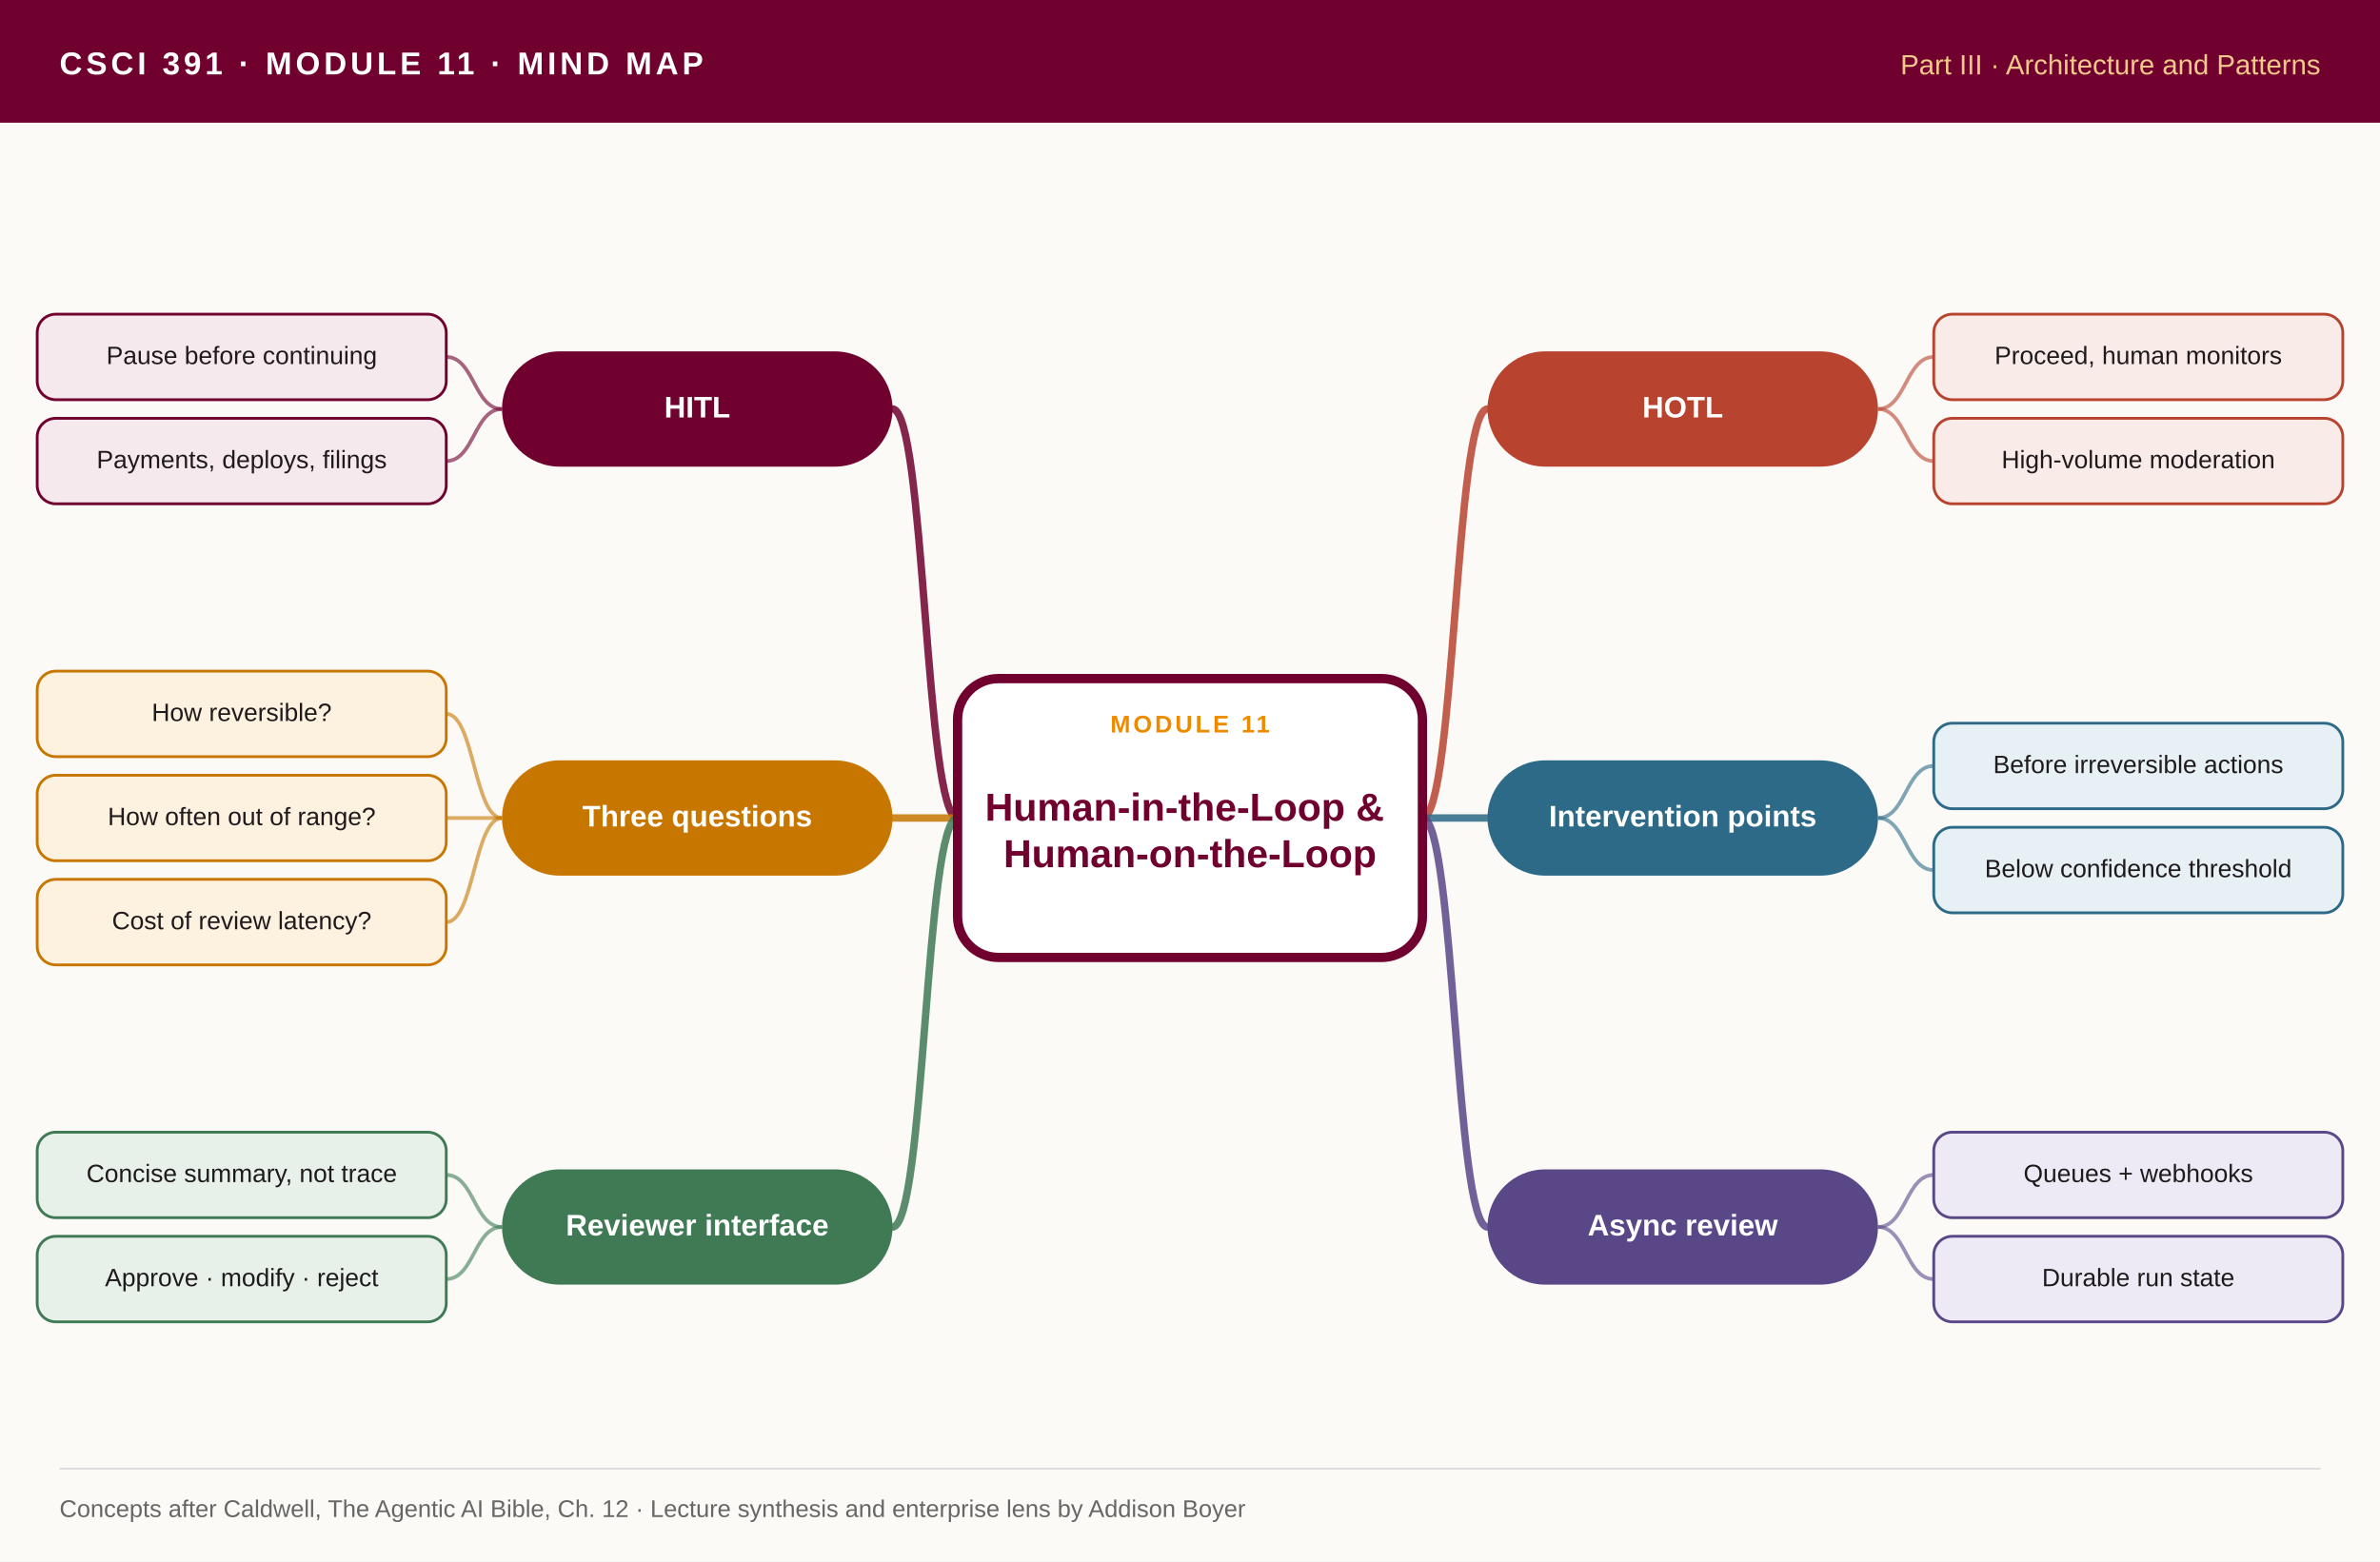
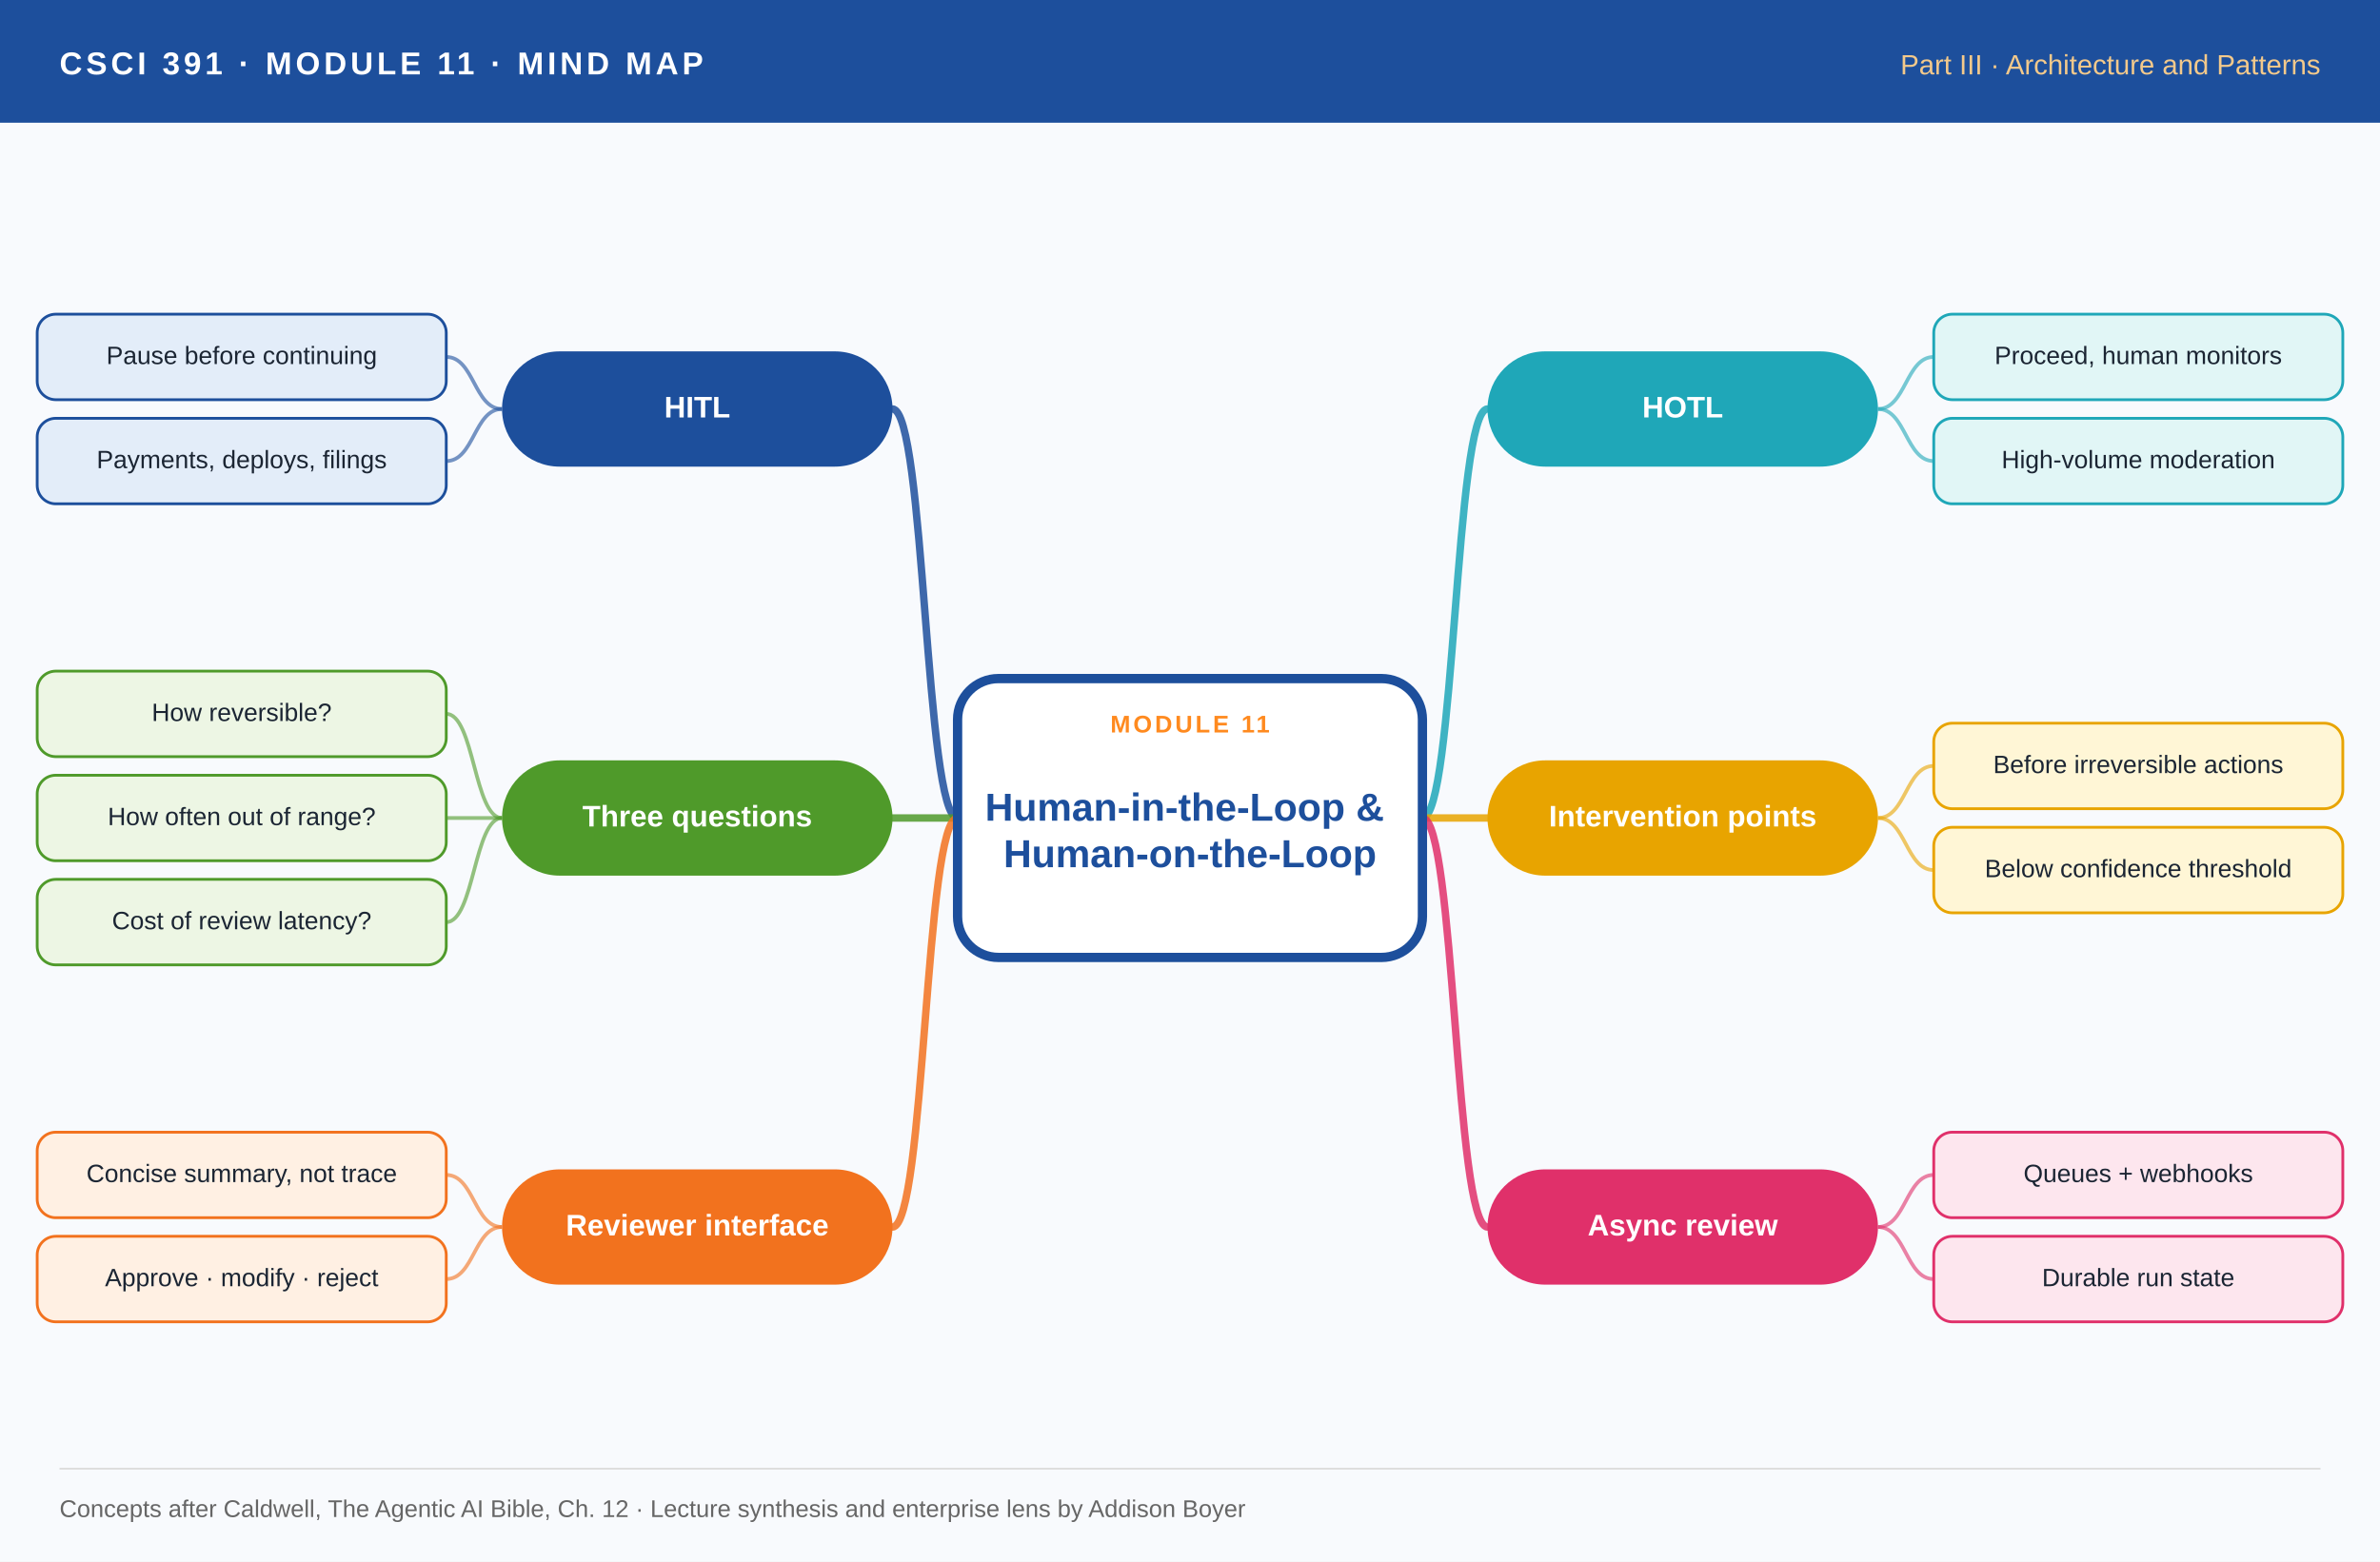
<svg xmlns="http://www.w3.org/2000/svg" viewBox="0 0 1280 840" width="1280" height="840" font-family="'Segoe UI', 'Helvetica Neue', Arial, sans-serif">
-   <rect width="100%" height="100%" fill="#fbfaf7" />
-   <rect width="1280" height="66" fill="#70002e" />
+   <rect width="100%" height="100%" fill="#f8fafd" />
+   <rect width="1280" height="66" fill="#1d4f9c" />
  <text x="32" y="40" fill="#fff" font-size="17" font-weight="700" letter-spacing="2">CSCI 391 · MODULE 11 · MIND MAP</text>
  <text x="1248" y="40" fill="#f3c98b" font-size="15" text-anchor="end">Part III · Architecture and Patterns</text>
-   <path d="M515,440 C497.5,440 497.5,220 480,220" fill="none" stroke="#70002e" stroke-width="4" stroke-linecap="round" opacity=".85" />
-   <path d="M270,220 C255.0,220 255.0,192.0 240,192.0" fill="none" stroke="#70002e" stroke-width="2" opacity=".6" />
-   <path d="M270,220 C255.0,220 255.0,248.0 240,248.0" fill="none" stroke="#70002e" stroke-width="2" opacity=".6" />
-   <path d="M765,440 C782.5,440 782.5,220 800,220" fill="none" stroke="#b8432f" stroke-width="4" stroke-linecap="round" opacity=".85" />
-   <path d="M1010,220 C1025.0,220 1025.0,192.0 1040,192.0" fill="none" stroke="#b8432f" stroke-width="2" opacity=".6" />
-   <path d="M1010,220 C1025.0,220 1025.0,248.0 1040,248.0" fill="none" stroke="#b8432f" stroke-width="2" opacity=".6" />
-   <path d="M515,440 C497.5,440 497.5,440 480,440" fill="none" stroke="#c77700" stroke-width="4" stroke-linecap="round" opacity=".85" />
-   <path d="M270,440 C255.0,440 255.0,384.0 240,384.0" fill="none" stroke="#c77700" stroke-width="2" opacity=".6" />
-   <path d="M270,440 C255.0,440 255.0,440.0 240,440.0" fill="none" stroke="#c77700" stroke-width="2" opacity=".6" />
-   <path d="M270,440 C255.0,440 255.0,496.0 240,496.0" fill="none" stroke="#c77700" stroke-width="2" opacity=".6" />
-   <path d="M765,440 C782.5,440 782.5,440 800,440" fill="none" stroke="#2d6a87" stroke-width="4" stroke-linecap="round" opacity=".85" />
-   <path d="M1010,440 C1025.0,440 1025.0,412.0 1040,412.0" fill="none" stroke="#2d6a87" stroke-width="2" opacity=".6" />
-   <path d="M1010,440 C1025.0,440 1025.0,468.0 1040,468.0" fill="none" stroke="#2d6a87" stroke-width="2" opacity=".6" />
-   <path d="M515,440 C497.5,440 497.5,660 480,660" fill="none" stroke="#3f7a55" stroke-width="4" stroke-linecap="round" opacity=".85" />
-   <path d="M270,660 C255.0,660 255.0,632.0 240,632.0" fill="none" stroke="#3f7a55" stroke-width="2" opacity=".6" />
-   <path d="M270,660 C255.0,660 255.0,688.0 240,688.0" fill="none" stroke="#3f7a55" stroke-width="2" opacity=".6" />
-   <path d="M765,440 C782.5,440 782.5,660 800,660" fill="none" stroke="#5a4787" stroke-width="4" stroke-linecap="round" opacity=".85" />
-   <path d="M1010,660 C1025.0,660 1025.0,632.0 1040,632.0" fill="none" stroke="#5a4787" stroke-width="2" opacity=".6" />
-   <path d="M1010,660 C1025.0,660 1025.0,688.0 1040,688.0" fill="none" stroke="#5a4787" stroke-width="2" opacity=".6" />
-   <rect x="270" y="189" width="210" height="62" rx="31" fill="#70002e" />
+   <path d="M515,440 C497.5,440 497.5,220 480,220" fill="none" stroke="#1d4f9c" stroke-width="4" stroke-linecap="round" opacity=".85" />
+   <path d="M270,220 C255.0,220 255.0,192.0 240,192.0" fill="none" stroke="#1d4f9c" stroke-width="2" opacity=".6" />
+   <path d="M270,220 C255.0,220 255.0,248.0 240,248.0" fill="none" stroke="#1d4f9c" stroke-width="2" opacity=".6" />
+   <path d="M765,440 C782.5,440 782.5,220 800,220" fill="none" stroke="#1fa7b8" stroke-width="4" stroke-linecap="round" opacity=".85" />
+   <path d="M1010,220 C1025.0,220 1025.0,192.0 1040,192.0" fill="none" stroke="#1fa7b8" stroke-width="2" opacity=".6" />
+   <path d="M1010,220 C1025.0,220 1025.0,248.0 1040,248.0" fill="none" stroke="#1fa7b8" stroke-width="2" opacity=".6" />
+   <path d="M515,440 C497.5,440 497.5,440 480,440" fill="none" stroke="#4f9a2a" stroke-width="4" stroke-linecap="round" opacity=".85" />
+   <path d="M270,440 C255.0,440 255.0,384.0 240,384.0" fill="none" stroke="#4f9a2a" stroke-width="2" opacity=".6" />
+   <path d="M270,440 C255.0,440 255.0,440.0 240,440.0" fill="none" stroke="#4f9a2a" stroke-width="2" opacity=".6" />
+   <path d="M270,440 C255.0,440 255.0,496.0 240,496.0" fill="none" stroke="#4f9a2a" stroke-width="2" opacity=".6" />
+   <path d="M765,440 C782.5,440 782.5,440 800,440" fill="none" stroke="#e8a400" stroke-width="4" stroke-linecap="round" opacity=".85" />
+   <path d="M1010,440 C1025.0,440 1025.0,412.0 1040,412.0" fill="none" stroke="#e8a400" stroke-width="2" opacity=".6" />
+   <path d="M1010,440 C1025.0,440 1025.0,468.0 1040,468.0" fill="none" stroke="#e8a400" stroke-width="2" opacity=".6" />
+   <path d="M515,440 C497.5,440 497.5,660 480,660" fill="none" stroke="#f2721e" stroke-width="4" stroke-linecap="round" opacity=".85" />
+   <path d="M270,660 C255.0,660 255.0,632.0 240,632.0" fill="none" stroke="#f2721e" stroke-width="2" opacity=".6" />
+   <path d="M270,660 C255.0,660 255.0,688.0 240,688.0" fill="none" stroke="#f2721e" stroke-width="2" opacity=".6" />
+   <path d="M765,440 C782.5,440 782.5,660 800,660" fill="none" stroke="#e0306a" stroke-width="4" stroke-linecap="round" opacity=".85" />
+   <path d="M1010,660 C1025.0,660 1025.0,632.0 1040,632.0" fill="none" stroke="#e0306a" stroke-width="2" opacity=".6" />
+   <path d="M1010,660 C1025.0,660 1025.0,688.0 1040,688.0" fill="none" stroke="#e0306a" stroke-width="2" opacity=".6" />
+   <rect x="270" y="189" width="210" height="62" rx="31" fill="#1d4f9c" />
  <text text-anchor="middle" dominant-baseline="middle" fill="#fff" font-size="16" font-weight="700">
    <tspan x="375" y="220.0">HITL</tspan>
  </text>
-   <rect x="20" y="169.0" width="220" height="46" rx="10" fill="#f6e9ee" stroke="#70002e" stroke-width="1.5" />
-   <text text-anchor="middle" dominant-baseline="middle" fill="#1f1a1c" font-size="13.5">
+   <rect x="20" y="169.0" width="220" height="46" rx="10" fill="#e3edf9" stroke="#1d4f9c" stroke-width="1.5" />
+   <text text-anchor="middle" dominant-baseline="middle" fill="#1b2533" font-size="13.5">
    <tspan x="130" y="192.0">Pause before continuing</tspan>
  </text>
-   <rect x="20" y="225.0" width="220" height="46" rx="10" fill="#f6e9ee" stroke="#70002e" stroke-width="1.5" />
-   <text text-anchor="middle" dominant-baseline="middle" fill="#1f1a1c" font-size="13.5">
+   <rect x="20" y="225.0" width="220" height="46" rx="10" fill="#e3edf9" stroke="#1d4f9c" stroke-width="1.5" />
+   <text text-anchor="middle" dominant-baseline="middle" fill="#1b2533" font-size="13.5">
    <tspan x="130" y="248.0">Payments, deploys, filings</tspan>
  </text>
-   <rect x="800" y="189" width="210" height="62" rx="31" fill="#b8432f" />
+   <rect x="800" y="189" width="210" height="62" rx="31" fill="#1fa7b8" />
  <text text-anchor="middle" dominant-baseline="middle" fill="#fff" font-size="16" font-weight="700">
    <tspan x="905" y="220.0">HOTL</tspan>
  </text>
-   <rect x="1040" y="169.0" width="220" height="46" rx="10" fill="#f9ebe7" stroke="#b8432f" stroke-width="1.5" />
-   <text text-anchor="middle" dominant-baseline="middle" fill="#1f1a1c" font-size="13.5">
+   <rect x="1040" y="169.0" width="220" height="46" rx="10" fill="#e1f6f6" stroke="#1fa7b8" stroke-width="1.5" />
+   <text text-anchor="middle" dominant-baseline="middle" fill="#1b2533" font-size="13.5">
    <tspan x="1150" y="192.0">Proceed, human monitors</tspan>
  </text>
-   <rect x="1040" y="225.0" width="220" height="46" rx="10" fill="#f9ebe7" stroke="#b8432f" stroke-width="1.5" />
-   <text text-anchor="middle" dominant-baseline="middle" fill="#1f1a1c" font-size="13.5">
+   <rect x="1040" y="225.0" width="220" height="46" rx="10" fill="#e1f6f6" stroke="#1fa7b8" stroke-width="1.5" />
+   <text text-anchor="middle" dominant-baseline="middle" fill="#1b2533" font-size="13.5">
    <tspan x="1150" y="248.0">High-volume moderation</tspan>
  </text>
-   <rect x="270" y="409" width="210" height="62" rx="31" fill="#c77700" />
+   <rect x="270" y="409" width="210" height="62" rx="31" fill="#4f9a2a" />
  <text text-anchor="middle" dominant-baseline="middle" fill="#fff" font-size="16" font-weight="700">
    <tspan x="375" y="440.0">Three questions</tspan>
  </text>
-   <rect x="20" y="361.0" width="220" height="46" rx="10" fill="#fdf1df" stroke="#c77700" stroke-width="1.5" />
-   <text text-anchor="middle" dominant-baseline="middle" fill="#1f1a1c" font-size="13.5">
+   <rect x="20" y="361.0" width="220" height="46" rx="10" fill="#edf6e4" stroke="#4f9a2a" stroke-width="1.5" />
+   <text text-anchor="middle" dominant-baseline="middle" fill="#1b2533" font-size="13.5">
    <tspan x="130" y="384.0">How reversible?</tspan>
  </text>
-   <rect x="20" y="417.0" width="220" height="46" rx="10" fill="#fdf1df" stroke="#c77700" stroke-width="1.5" />
-   <text text-anchor="middle" dominant-baseline="middle" fill="#1f1a1c" font-size="13.5">
+   <rect x="20" y="417.0" width="220" height="46" rx="10" fill="#edf6e4" stroke="#4f9a2a" stroke-width="1.5" />
+   <text text-anchor="middle" dominant-baseline="middle" fill="#1b2533" font-size="13.5">
    <tspan x="130" y="440.0">How often out of range?</tspan>
  </text>
-   <rect x="20" y="473.0" width="220" height="46" rx="10" fill="#fdf1df" stroke="#c77700" stroke-width="1.5" />
-   <text text-anchor="middle" dominant-baseline="middle" fill="#1f1a1c" font-size="13.5">
+   <rect x="20" y="473.0" width="220" height="46" rx="10" fill="#edf6e4" stroke="#4f9a2a" stroke-width="1.5" />
+   <text text-anchor="middle" dominant-baseline="middle" fill="#1b2533" font-size="13.5">
    <tspan x="130" y="496.0">Cost of review latency?</tspan>
  </text>
-   <rect x="800" y="409" width="210" height="62" rx="31" fill="#2d6a87" />
+   <rect x="800" y="409" width="210" height="62" rx="31" fill="#e8a400" />
  <text text-anchor="middle" dominant-baseline="middle" fill="#fff" font-size="16" font-weight="700">
    <tspan x="905" y="440.0">Intervention points</tspan>
  </text>
-   <rect x="1040" y="389.0" width="220" height="46" rx="10" fill="#e6f0f5" stroke="#2d6a87" stroke-width="1.5" />
-   <text text-anchor="middle" dominant-baseline="middle" fill="#1f1a1c" font-size="13.5">
+   <rect x="1040" y="389.0" width="220" height="46" rx="10" fill="#fff6d6" stroke="#e8a400" stroke-width="1.5" />
+   <text text-anchor="middle" dominant-baseline="middle" fill="#1b2533" font-size="13.5">
    <tspan x="1150" y="412.0">Before irreversible actions</tspan>
  </text>
-   <rect x="1040" y="445.0" width="220" height="46" rx="10" fill="#e6f0f5" stroke="#2d6a87" stroke-width="1.5" />
-   <text text-anchor="middle" dominant-baseline="middle" fill="#1f1a1c" font-size="13.5">
+   <rect x="1040" y="445.0" width="220" height="46" rx="10" fill="#fff6d6" stroke="#e8a400" stroke-width="1.5" />
+   <text text-anchor="middle" dominant-baseline="middle" fill="#1b2533" font-size="13.5">
    <tspan x="1150" y="468.0">Below confidence threshold</tspan>
  </text>
-   <rect x="270" y="629" width="210" height="62" rx="31" fill="#3f7a55" />
+   <rect x="270" y="629" width="210" height="62" rx="31" fill="#f2721e" />
  <text text-anchor="middle" dominant-baseline="middle" fill="#fff" font-size="16" font-weight="700">
    <tspan x="375" y="660.0">Reviewer interface</tspan>
  </text>
-   <rect x="20" y="609.0" width="220" height="46" rx="10" fill="#e7f1ea" stroke="#3f7a55" stroke-width="1.5" />
-   <text text-anchor="middle" dominant-baseline="middle" fill="#1f1a1c" font-size="13.5">
+   <rect x="20" y="609.0" width="220" height="46" rx="10" fill="#fff0e3" stroke="#f2721e" stroke-width="1.5" />
+   <text text-anchor="middle" dominant-baseline="middle" fill="#1b2533" font-size="13.5">
    <tspan x="130" y="632.0">Concise summary, not trace</tspan>
  </text>
-   <rect x="20" y="665.0" width="220" height="46" rx="10" fill="#e7f1ea" stroke="#3f7a55" stroke-width="1.5" />
-   <text text-anchor="middle" dominant-baseline="middle" fill="#1f1a1c" font-size="13.5">
+   <rect x="20" y="665.0" width="220" height="46" rx="10" fill="#fff0e3" stroke="#f2721e" stroke-width="1.5" />
+   <text text-anchor="middle" dominant-baseline="middle" fill="#1b2533" font-size="13.5">
    <tspan x="130" y="688.0">Approve · modify · reject</tspan>
  </text>
-   <rect x="800" y="629" width="210" height="62" rx="31" fill="#5a4787" />
+   <rect x="800" y="629" width="210" height="62" rx="31" fill="#e0306a" />
  <text text-anchor="middle" dominant-baseline="middle" fill="#fff" font-size="16" font-weight="700">
    <tspan x="905" y="660.0">Async review</tspan>
  </text>
-   <rect x="1040" y="609.0" width="220" height="46" rx="10" fill="#eeeaf5" stroke="#5a4787" stroke-width="1.5" />
-   <text text-anchor="middle" dominant-baseline="middle" fill="#1f1a1c" font-size="13.5">
+   <rect x="1040" y="609.0" width="220" height="46" rx="10" fill="#fde6ee" stroke="#e0306a" stroke-width="1.5" />
+   <text text-anchor="middle" dominant-baseline="middle" fill="#1b2533" font-size="13.5">
    <tspan x="1150" y="632.0">Queues + webhooks</tspan>
  </text>
-   <rect x="1040" y="665.0" width="220" height="46" rx="10" fill="#eeeaf5" stroke="#5a4787" stroke-width="1.5" />
-   <text text-anchor="middle" dominant-baseline="middle" fill="#1f1a1c" font-size="13.5">
+   <rect x="1040" y="665.0" width="220" height="46" rx="10" fill="#fde6ee" stroke="#e0306a" stroke-width="1.5" />
+   <text text-anchor="middle" dominant-baseline="middle" fill="#1b2533" font-size="13.5">
    <tspan x="1150" y="688.0">Durable run state</tspan>
  </text>
-   <rect x="515" y="365" width="250" height="150" rx="22" fill="#fff" stroke="#70002e" stroke-width="5" />
-   <text x="640" y="394" text-anchor="middle" fill="#ED8B00" font-size="13" font-weight="700" letter-spacing="1.5">MODULE 11</text>
-   <text text-anchor="middle" dominant-baseline="middle" fill="#70002e" font-size="21" font-weight="800">
+   <rect x="515" y="365" width="250" height="150" rx="22" fill="#fff" stroke="#1d4f9c" stroke-width="5" />
+   <text x="640" y="394" text-anchor="middle" fill="#ff8a1f" font-size="13" font-weight="700" letter-spacing="1.5">MODULE 11</text>
+   <text text-anchor="middle" dominant-baseline="middle" fill="#1d4f9c" font-size="21" font-weight="800">
    <tspan x="640" y="435.5">Human-in-the-Loop &amp;</tspan>
    <tspan x="640" y="460.5">Human-on-the-Loop</tspan>
  </text>
  <line x1="32" y1="790" x2="1248" y2="790" stroke="#ddd" />
  <text x="32" y="816" fill="#666" font-size="13">Concepts after Caldwell, The Agentic AI Bible, Ch. 12 · Lecture synthesis and enterprise lens by Addison Boyer</text>
</svg>
